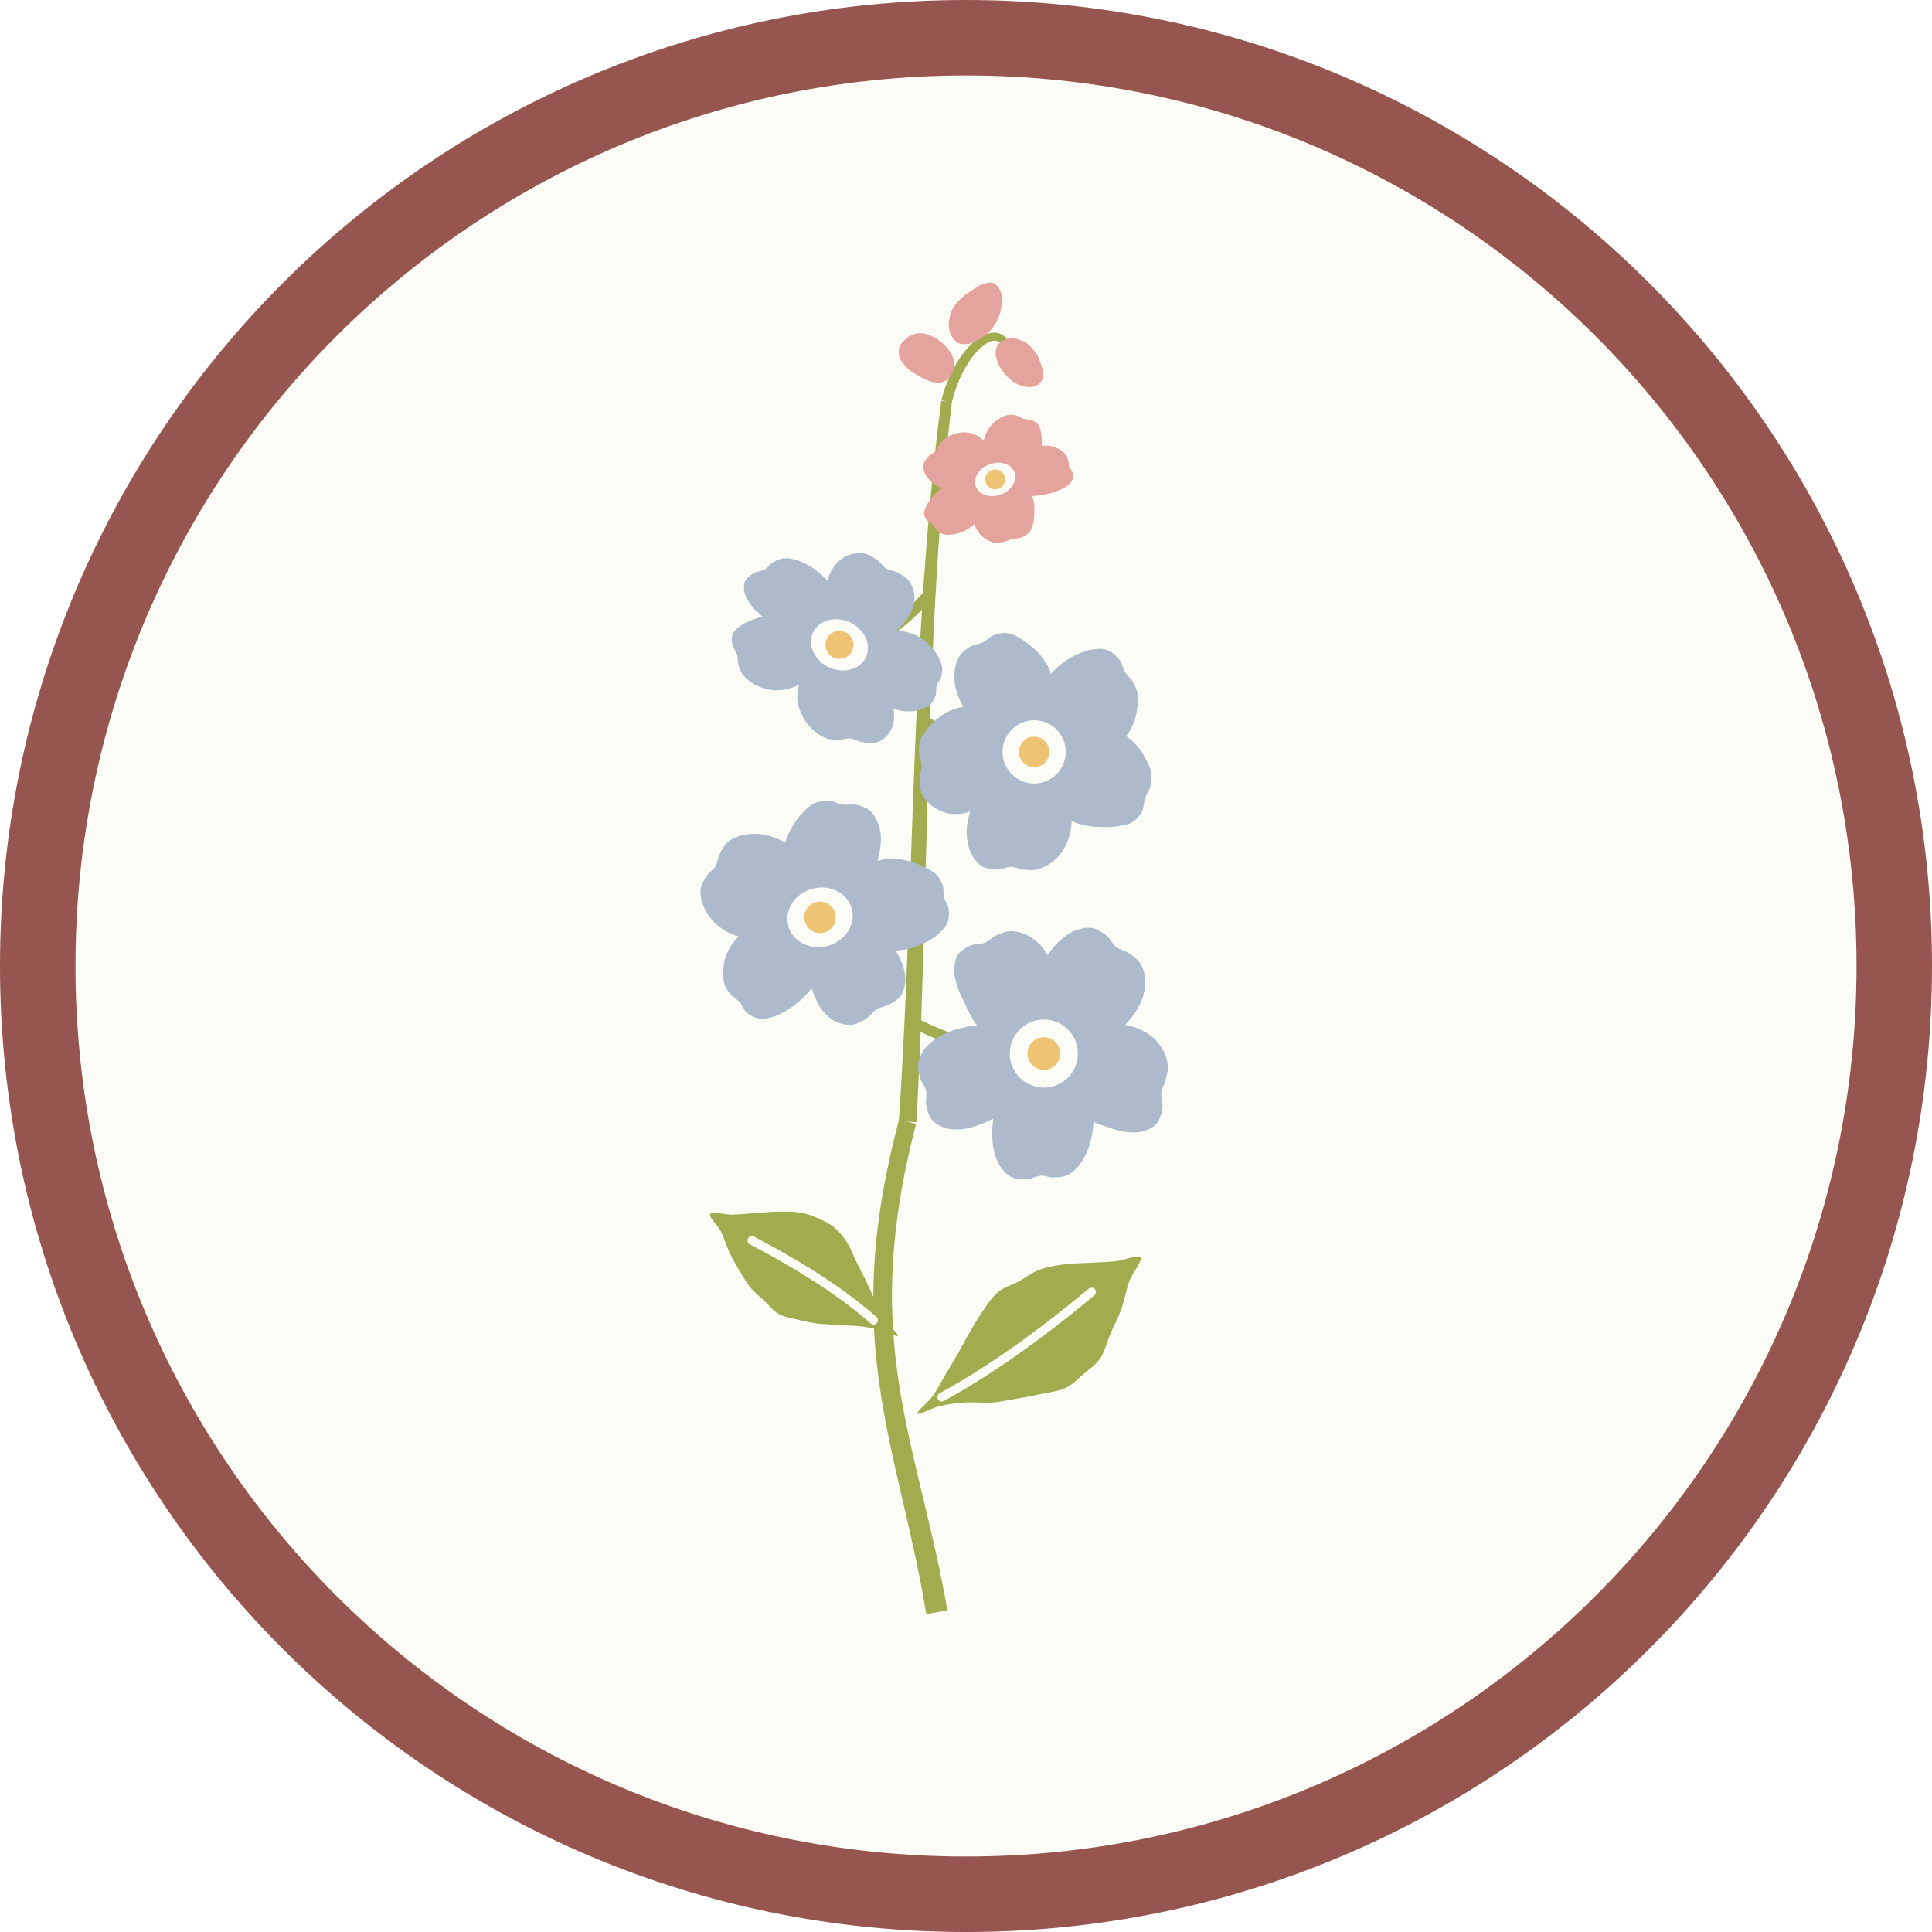
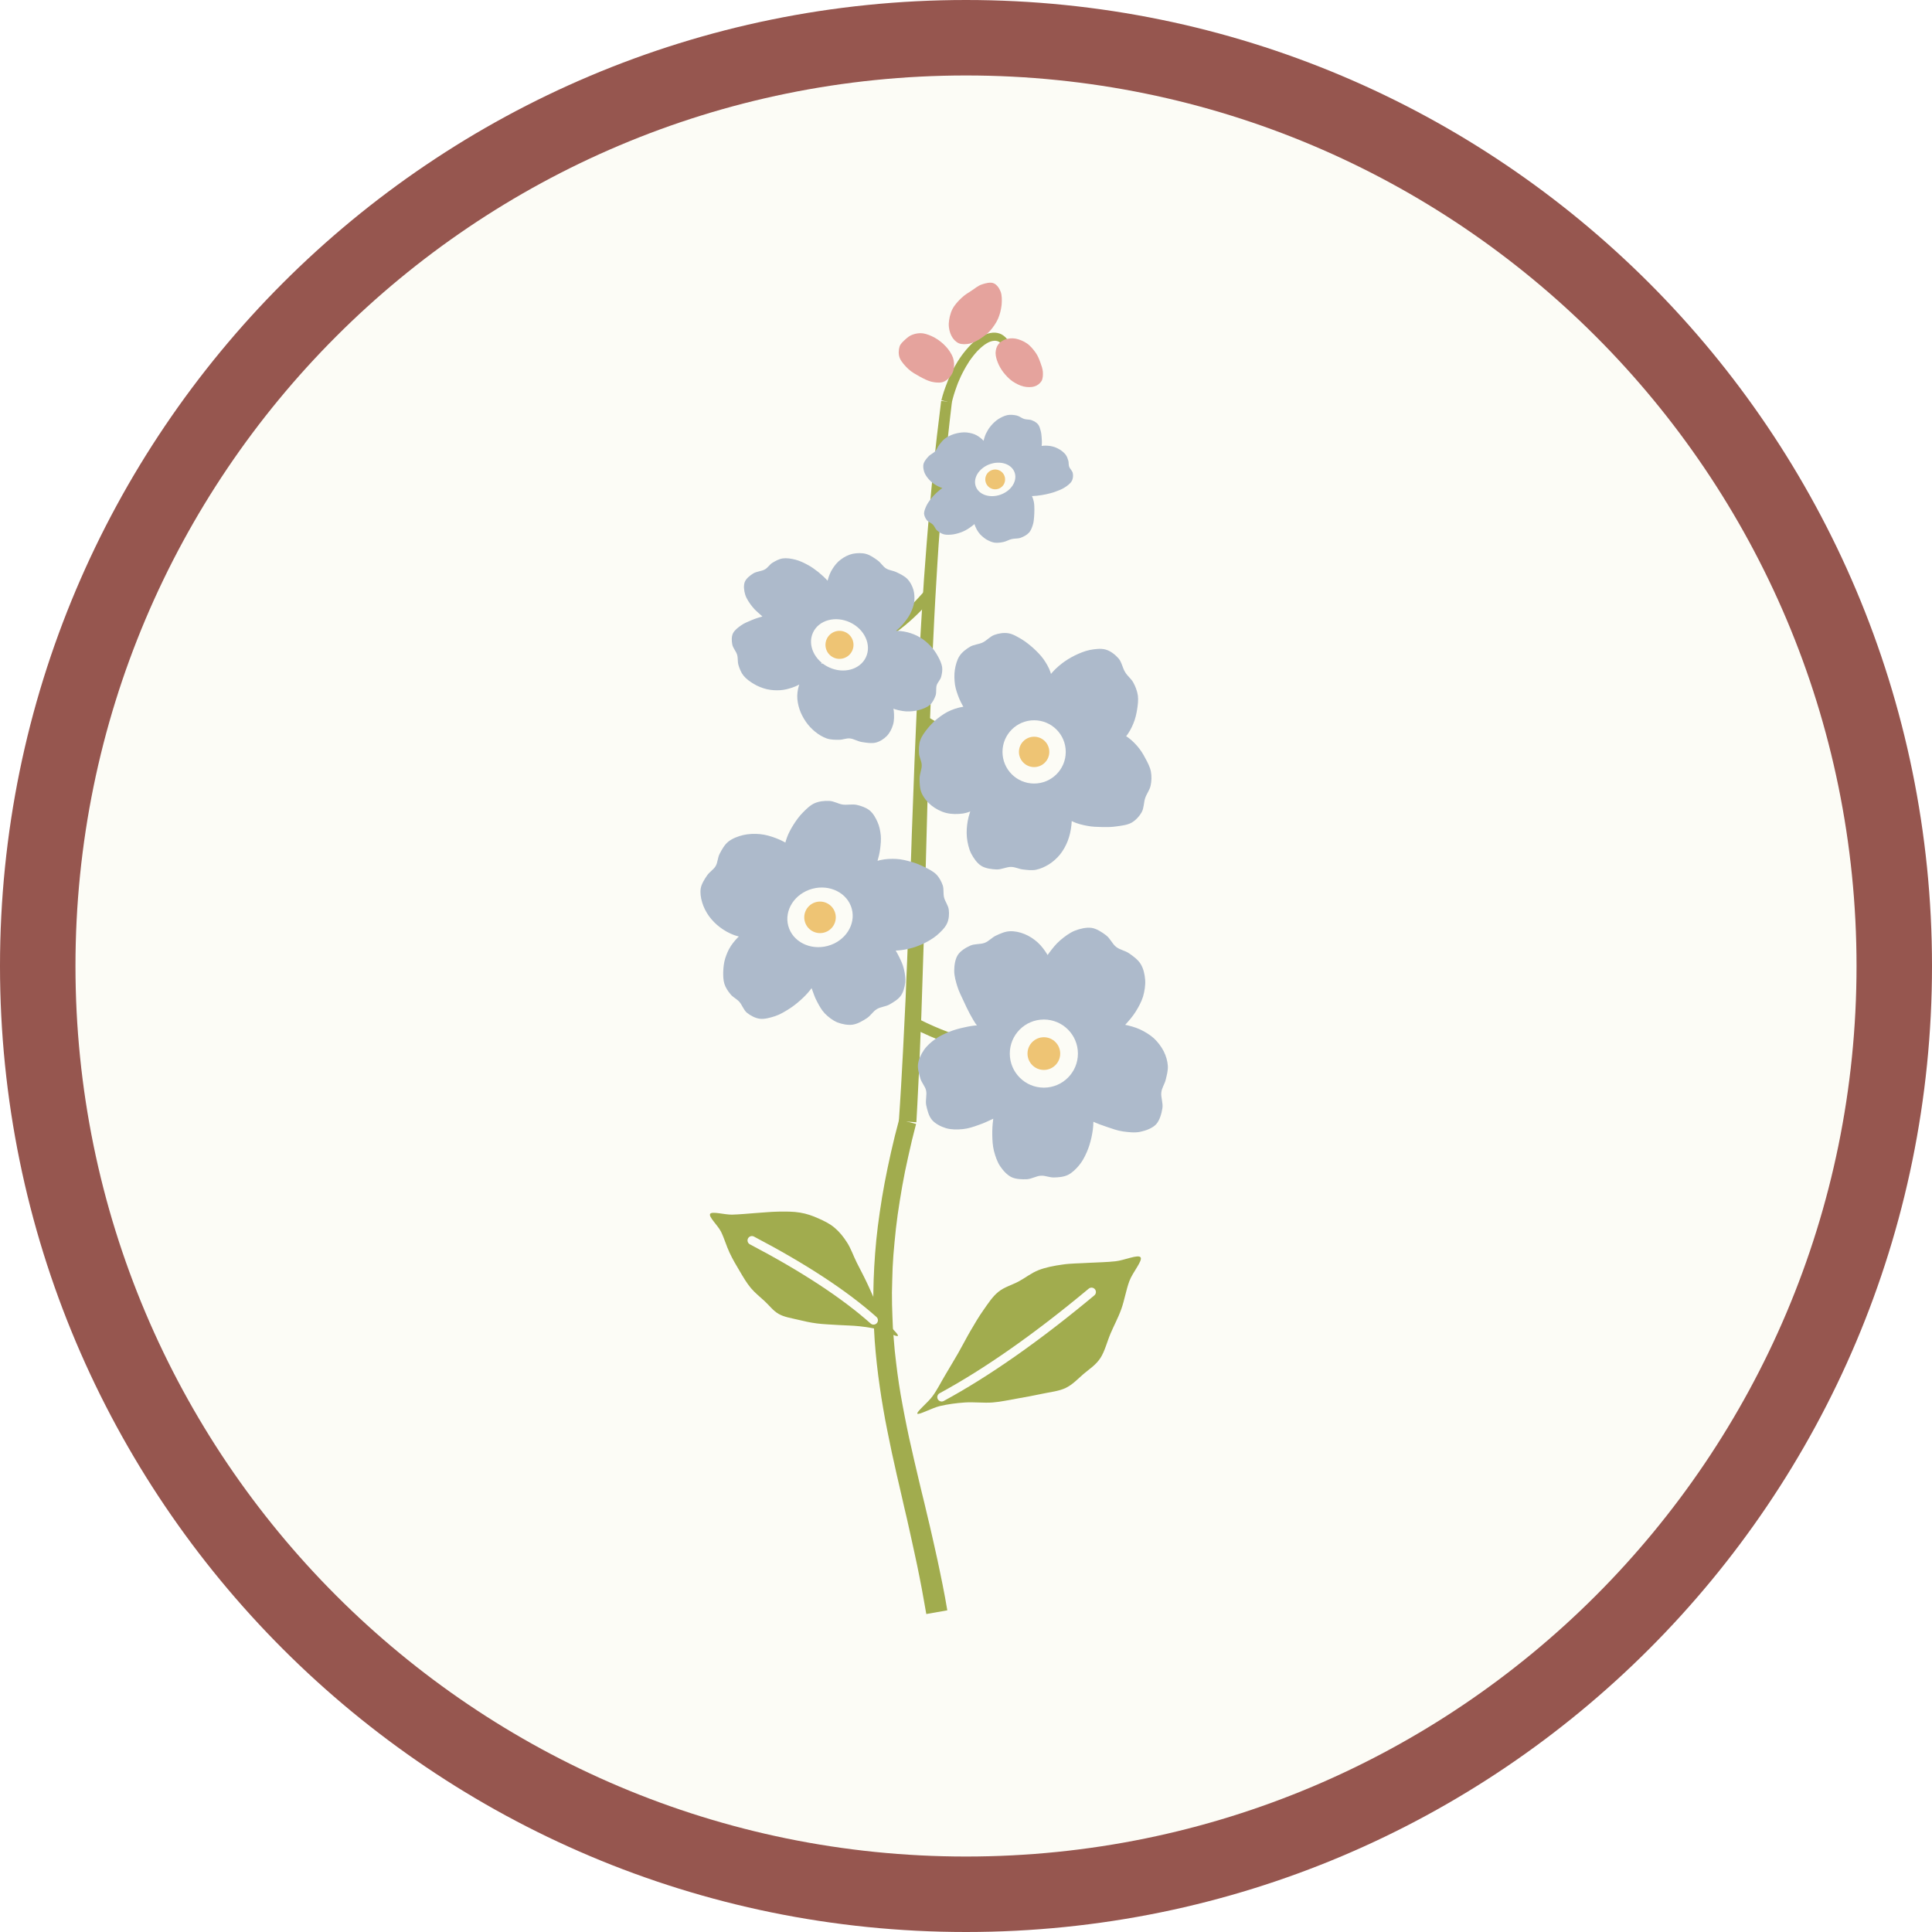
<svg xmlns="http://www.w3.org/2000/svg" viewBox="22 62 256 256" width="256" height="256" role="img" aria-label="צ׳ופה">
  <circle cx="150" cy="190" r="128" fill="#96564F" />
  <circle cx="150" cy="190" r="118" fill="#FCFCF6" />
  <g transform="translate(150 190) rotate(0) scale(1.2895) translate(-60 -146)">
    <path d="M58.08 212.21 L57.85 210.90 L57.60 209.60 L57.34 208.33 L57.08 207.09 L56.81 205.87 L56.54 204.67 L56.27 203.49 L55.99 202.32 L55.72 201.17 L55.44 200.03 L55.17 198.90 L54.91 197.79 L54.65 196.68 L54.40 195.57 L54.15 194.47 L53.92 193.37 L53.70 192.27 L53.49 191.16 L53.29 190.06 L53.11 188.94 L52.95 187.82 L52.81 186.69 L52.68 185.54 L52.58 184.38 L52.49 183.21 L52.44 182.01 L52.40 180.80 L52.39 179.56 L52.42 178.30 L52.46 177.01 L52.54 175.70 L52.66 174.35 L52.80 172.97 L52.98 171.55 L53.20 170.10 L53.45 168.61 L53.74 167.08 L54.08 165.51 L54.45 163.89 L54.87 162.23 L53.13 161.77 L52.69 163.46 L52.30 165.11 L51.95 166.72 L51.64 168.28 L51.37 169.80 L51.14 171.29 L50.94 172.75 L50.78 174.17 L50.66 175.55 L50.57 176.91 L50.51 178.24 L50.48 179.55 L50.47 180.82 L50.50 182.08 L50.55 183.32 L50.62 184.53 L50.72 185.73 L50.84 186.91 L50.98 188.08 L51.14 189.24 L51.31 190.38 L51.50 191.52 L51.70 192.65 L51.92 193.77 L52.15 194.89 L52.38 196.01 L52.63 197.13 L52.88 198.26 L53.14 199.38 L53.40 200.51 L53.66 201.65 L53.93 202.80 L54.19 203.96 L54.45 205.14 L54.71 206.33 L54.97 207.54 L55.22 208.77 L55.46 210.01 L55.69 211.29 L55.92 212.59Z" fill="#A1AC4E" />
    <path d="M54.90 162.06 L55.00 160.25 L55.09 158.43 L55.18 156.61 L55.26 154.78 L55.33 152.95 L55.41 151.11 L55.47 149.27 L55.53 147.42 L55.59 145.57 L55.65 143.72 L55.70 141.86 L55.75 139.99 L55.80 138.13 L55.85 136.26 L55.90 134.39 L55.95 132.52 L56.00 130.65 L56.05 128.77 L56.11 126.90 L56.16 125.03 L56.22 123.15 L56.28 121.28 L56.35 119.41 L56.42 117.53 L56.49 115.66 L56.57 113.80 L56.66 111.93 L56.75 110.07 L56.85 108.21 L56.96 106.35 L57.07 104.50 L57.19 102.65 L57.33 100.81 L57.47 98.97 L57.62 97.14 L57.78 95.31 L57.95 93.49 L58.14 91.68 L58.34 89.87 L58.55 88.07 L57.45 87.93 L57.23 89.74 L57.01 91.55 L56.81 93.37 L56.62 95.20 L56.44 97.03 L56.27 98.87 L56.11 100.71 L55.96 102.56 L55.82 104.41 L55.68 106.27 L55.56 108.13 L55.44 110.00 L55.33 111.86 L55.23 113.73 L55.13 115.60 L55.04 117.47 L54.95 119.35 L54.87 121.22 L54.79 123.10 L54.71 124.97 L54.64 126.85 L54.57 128.73 L54.50 130.60 L54.43 132.47 L54.37 134.34 L54.30 136.21 L54.23 138.08 L54.16 139.94 L54.09 141.80 L54.02 143.66 L53.95 145.51 L53.87 147.36 L53.80 149.20 L53.71 151.04 L53.62 152.88 L53.53 154.70 L53.43 156.52 L53.33 158.34 L53.22 160.14 L53.10 161.94Z" fill="#A1AC4E" />
    <path d="M58.53 88.14 L58.64 87.70 L58.76 87.28 L58.89 86.88 L59.03 86.48 L59.17 86.10 L59.33 85.73 L59.49 85.37 L59.66 85.03 L59.83 84.71 L60.01 84.39 L60.19 84.10 L60.37 83.81 L60.56 83.55 L60.75 83.30 L60.94 83.07 L61.13 82.85 L61.32 82.66 L61.51 82.48 L61.70 82.32 L61.88 82.18 L62.06 82.06 L62.23 81.96 L62.39 81.88 L62.55 81.82 L62.70 81.78 L62.84 81.76 L62.97 81.75 L63.09 81.76 L63.20 81.78 L63.31 81.82 L63.41 81.87 L63.51 81.95 L63.61 82.05 L63.71 82.17 L63.81 82.33 L63.89 82.51 L63.97 82.72 L64.05 82.96 L64.11 83.24 L64.15 83.54 L64.85 83.46 L64.81 83.12 L64.75 82.80 L64.67 82.50 L64.58 82.23 L64.47 81.98 L64.35 81.76 L64.20 81.56 L64.04 81.38 L63.86 81.23 L63.66 81.10 L63.45 81.01 L63.23 80.95 L63.00 80.92 L62.77 80.92 L62.54 80.95 L62.30 81.00 L62.07 81.08 L61.84 81.18 L61.60 81.30 L61.37 81.44 L61.14 81.60 L60.91 81.78 L60.68 81.98 L60.45 82.20 L60.23 82.44 L60.01 82.69 L59.79 82.96 L59.57 83.25 L59.36 83.55 L59.15 83.87 L58.95 84.21 L58.75 84.56 L58.56 84.92 L58.38 85.30 L58.20 85.70 L58.04 86.11 L57.88 86.53 L57.73 86.96 L57.59 87.41 L57.47 87.86Z" fill="#A1AC4E" />
    <path d="M56 108 Q52.5 112.0 49 113" fill="none" stroke="#A1AC4E" stroke-width="1.1" stroke-linecap="round" />
    <path d="M56 121 Q61.0 124.0 66 124" fill="none" stroke="#A1AC4E" stroke-width="1.1" stroke-linecap="round" />
    <path d="M55 140 Q51.0 142.5 47 142" fill="none" stroke="#A1AC4E" stroke-width="1.1" stroke-linecap="round" />
    <path d="M55 152 Q61.0 155.0 67 155" fill="none" stroke="#A1AC4E" stroke-width="1.1" stroke-linecap="round" />
    <path d="M57 96 Q59.5 98.0 62 97" fill="none" stroke="#A1AC4E" stroke-width="1.1" stroke-linecap="round" />
    <path d="M53.00 184.00 C53.10 183.84 52.11 183.02 51.73 182.43 C51.35 181.85 51.04 181.16 50.71 180.49 C50.38 179.82 50.09 179.10 49.76 178.43 C49.44 177.75 49.09 177.12 48.76 176.45 C48.43 175.79 48.17 175.02 47.79 174.43 C47.41 173.83 46.99 173.31 46.50 172.90 C46.01 172.48 45.43 172.20 44.84 171.94 C44.24 171.67 43.63 171.45 42.94 171.34 C42.25 171.22 41.49 171.23 40.72 171.24 C39.95 171.25 39.13 171.34 38.33 171.39 C37.54 171.45 36.72 171.53 35.95 171.55 C35.18 171.56 33.90 171.18 33.71 171.47 C33.52 171.76 34.48 172.63 34.82 173.29 C35.15 173.95 35.38 174.77 35.70 175.45 C36.02 176.13 36.38 176.75 36.75 177.36 C37.11 177.97 37.47 178.59 37.90 179.10 C38.33 179.61 38.84 180.00 39.31 180.44 C39.79 180.88 40.19 181.44 40.75 181.75 C41.30 182.07 42.00 182.17 42.66 182.33 C43.31 182.49 43.98 182.64 44.68 182.73 C45.38 182.82 46.14 182.84 46.87 182.89 C47.60 182.94 48.36 182.94 49.06 183.02 C49.77 183.10 50.47 183.21 51.12 183.37 C51.78 183.53 52.90 184.16 53.00 184.00Z" fill="#A1AC4E" />
    <path d="M50.5 182.4 Q46.0 178.4 38.0 174.2" fill="none" stroke="#FCFCF6" stroke-width=".9" stroke-linecap="round" />
    <path d="M55.00 192.00 C55.12 192.17 56.49 191.42 57.31 191.22 C58.12 191.03 58.99 190.91 59.89 190.85 C60.80 190.79 61.84 190.92 62.74 190.85 C63.64 190.78 64.45 190.58 65.30 190.44 C66.14 190.29 66.99 190.14 67.81 189.96 C68.64 189.78 69.53 189.70 70.24 189.36 C70.95 189.02 71.49 188.43 72.08 187.92 C72.68 187.41 73.34 187.00 73.80 186.30 C74.26 185.61 74.50 184.59 74.86 183.75 C75.22 182.90 75.64 182.15 75.96 181.25 C76.28 180.36 76.46 179.25 76.79 178.37 C77.12 177.48 78.17 176.28 77.94 175.94 C77.70 175.60 76.25 176.25 75.37 176.34 C74.49 176.44 73.55 176.45 72.63 176.50 C71.72 176.56 70.77 176.55 69.91 176.68 C69.05 176.80 68.21 176.96 67.46 177.25 C66.71 177.54 66.11 178.04 65.42 178.41 C64.73 178.78 63.93 178.99 63.33 179.48 C62.72 179.97 62.27 180.68 61.79 181.36 C61.31 182.03 60.88 182.78 60.45 183.51 C60.02 184.25 59.62 185.04 59.19 185.79 C58.77 186.53 58.32 187.25 57.89 187.99 C57.45 188.72 57.06 189.52 56.58 190.18 C56.10 190.85 54.88 191.83 55.00 192.00Z" fill="#A1AC4E" />
    <path d="M57.5 190.3 Q64.5 186.5 72.9 179.5" fill="none" stroke="#FCFCF6" stroke-width=".9" stroke-linecap="round" />
    <path d="M67.76 85.89 C67.61 86.14 67.33 86.36 67.02 86.45 C66.72 86.54 66.29 86.54 65.91 86.45 C65.53 86.36 65.10 86.14 64.75 85.90 C64.41 85.66 64.10 85.32 63.85 85.01 C63.61 84.69 63.41 84.35 63.28 84.02 C63.14 83.69 63.04 83.32 63.04 83.01 C63.05 82.70 63.13 82.38 63.30 82.15 C63.46 81.92 63.73 81.73 64.02 81.62 C64.32 81.52 64.71 81.46 65.08 81.53 C65.46 81.60 65.93 81.79 66.27 82.03 C66.62 82.27 66.93 82.66 67.16 82.98 C67.39 83.31 67.52 83.65 67.64 83.98 C67.76 84.31 67.88 84.65 67.90 84.96 C67.92 85.28 67.90 85.65 67.76 85.89Z" fill="#E5A39D" />
    <path d="M62.83 75.84 C63.15 75.96 63.42 76.34 63.56 76.71 C63.70 77.08 63.70 77.60 63.66 78.06 C63.61 78.52 63.49 79.03 63.30 79.47 C63.11 79.91 62.80 80.35 62.50 80.70 C62.19 81.04 61.82 81.31 61.47 81.54 C61.11 81.76 60.73 81.97 60.36 82.05 C59.99 82.12 59.57 82.14 59.26 82.01 C58.95 81.87 58.67 81.58 58.50 81.24 C58.33 80.90 58.21 80.44 58.23 79.98 C58.25 79.53 58.38 78.95 58.60 78.51 C58.82 78.07 59.21 77.66 59.54 77.35 C59.87 77.03 60.21 76.84 60.56 76.61 C60.91 76.38 61.26 76.08 61.64 75.96 C62.02 75.83 62.51 75.71 62.83 75.84Z" fill="#E5A39D" />
    <path d="M53.76 81.62 C53.99 81.41 54.22 81.22 54.52 81.12 C54.82 81.01 55.20 80.94 55.58 80.99 C55.96 81.05 56.42 81.23 56.81 81.45 C57.20 81.67 57.61 81.99 57.92 82.33 C58.23 82.66 58.52 83.10 58.66 83.48 C58.79 83.86 58.80 84.27 58.75 84.60 C58.70 84.93 58.55 85.24 58.35 85.47 C58.15 85.71 57.88 85.93 57.56 86.01 C57.24 86.09 56.80 86.05 56.41 85.95 C56.03 85.85 55.63 85.64 55.24 85.43 C54.86 85.21 54.43 84.99 54.09 84.67 C53.75 84.35 53.34 83.91 53.19 83.52 C53.04 83.14 53.07 82.68 53.17 82.36 C53.26 82.05 53.54 81.83 53.76 81.62Z" fill="#E5A39D" />
    <g transform="rotate(-20 63 96)">
-       <path d="M70.59 97.38 C70.59 97.61 70.76 97.89 70.71 98.14 C70.67 98.39 70.54 98.68 70.32 98.86 C70.10 99.05 69.71 99.16 69.38 99.23 C69.05 99.30 68.68 99.30 68.34 99.30 C68.01 99.30 67.68 99.26 67.37 99.22 C67.05 99.17 66.75 99.12 66.45 99.04 C66.15 98.97 65.85 98.87 65.57 98.75 C65.30 98.62 65.03 98.46 64.81 98.28 C64.59 98.10 64.39 97.88 64.24 97.66 C64.10 97.43 63.98 97.18 63.94 96.93 C63.89 96.69 63.88 96.42 63.95 96.17 C64.02 95.93 64.15 95.68 64.33 95.47 C64.52 95.26 64.77 95.08 65.04 94.93 C65.30 94.78 65.61 94.67 65.91 94.57 C66.21 94.48 66.53 94.41 66.85 94.37 C67.17 94.32 67.50 94.28 67.83 94.30 C68.17 94.31 68.52 94.35 68.84 94.44 C69.15 94.53 69.46 94.67 69.70 94.84 C69.95 95.00 70.15 95.22 70.31 95.42 C70.47 95.63 70.60 95.86 70.67 96.08 C70.74 96.30 70.73 96.53 70.72 96.75 C70.71 96.96 70.59 97.15 70.59 97.38Z M62.49 102.34 C62.18 102.30 61.88 102.38 61.58 102.33 C61.28 102.29 60.95 102.21 60.69 102.07 C60.44 101.93 60.22 101.70 60.04 101.49 C59.87 101.27 59.73 101.03 59.62 100.78 C59.52 100.53 59.46 100.27 59.44 100.01 C59.41 99.75 59.42 99.48 59.47 99.22 C59.52 98.96 59.61 98.69 59.74 98.45 C59.87 98.20 60.05 97.95 60.27 97.75 C60.48 97.55 60.76 97.37 61.04 97.24 C61.32 97.11 61.65 97.03 61.96 96.97 C62.28 96.92 62.61 96.91 62.93 96.92 C63.25 96.93 63.57 96.96 63.89 97.04 C64.20 97.11 64.53 97.21 64.80 97.35 C65.08 97.50 65.36 97.71 65.55 97.93 C65.73 98.16 65.87 98.45 65.93 98.72 C66.00 98.98 65.97 99.28 65.94 99.54 C65.90 99.81 65.80 100.06 65.72 100.30 C65.63 100.54 65.54 100.77 65.43 101.01 C65.31 101.25 65.21 101.50 65.03 101.72 C64.85 101.95 64.64 102.21 64.37 102.34 C64.10 102.48 63.73 102.53 63.41 102.53 C63.10 102.53 62.79 102.37 62.49 102.34Z M55.40 98.18 C55.30 97.95 55.05 97.77 54.97 97.54 C54.90 97.32 54.86 97.04 54.93 96.80 C55.01 96.57 55.23 96.33 55.43 96.13 C55.63 95.93 55.88 95.76 56.13 95.60 C56.38 95.45 56.65 95.31 56.93 95.20 C57.22 95.08 57.52 94.98 57.83 94.91 C58.13 94.85 58.46 94.80 58.79 94.79 C59.11 94.78 59.45 94.80 59.78 94.86 C60.10 94.91 60.44 94.99 60.74 95.11 C61.04 95.23 61.35 95.38 61.59 95.57 C61.83 95.76 62.05 95.99 62.17 96.24 C62.29 96.48 62.34 96.78 62.31 97.04 C62.28 97.30 62.15 97.58 61.99 97.82 C61.84 98.05 61.59 98.26 61.37 98.45 C61.15 98.64 60.90 98.79 60.65 98.95 C60.41 99.10 60.17 99.24 59.90 99.37 C59.63 99.49 59.36 99.63 59.05 99.71 C58.75 99.80 58.41 99.88 58.07 99.90 C57.74 99.92 57.37 99.90 57.05 99.84 C56.72 99.77 56.37 99.67 56.13 99.51 C55.89 99.35 55.71 99.10 55.59 98.88 C55.47 98.66 55.50 98.40 55.40 98.18Z M58.20 91.17 C58.44 91.05 58.57 90.85 58.80 90.70 C59.03 90.56 59.29 90.38 59.59 90.29 C59.89 90.20 60.26 90.16 60.61 90.17 C60.95 90.19 61.34 90.25 61.67 90.37 C62.00 90.49 62.33 90.69 62.58 90.91 C62.83 91.13 63.01 91.41 63.15 91.67 C63.28 91.94 63.34 92.22 63.39 92.49 C63.43 92.75 63.44 93.01 63.42 93.27 C63.41 93.52 63.38 93.78 63.30 94.02 C63.22 94.27 63.11 94.52 62.95 94.73 C62.79 94.95 62.57 95.16 62.32 95.32 C62.08 95.48 61.78 95.61 61.47 95.70 C61.17 95.79 60.83 95.85 60.49 95.86 C60.16 95.88 59.81 95.86 59.47 95.80 C59.14 95.74 58.79 95.65 58.48 95.51 C58.18 95.38 57.88 95.20 57.63 95.00 C57.37 94.81 57.15 94.57 56.97 94.33 C56.79 94.09 56.65 93.82 56.56 93.56 C56.46 93.29 56.40 93.01 56.41 92.74 C56.43 92.48 56.48 92.18 56.64 91.96 C56.80 91.75 57.10 91.57 57.36 91.44 C57.62 91.30 57.96 91.30 58.20 91.17Z M67.91 91.17 C68.12 91.34 68.42 91.40 68.61 91.57 C68.81 91.74 68.99 91.96 69.07 92.18 C69.15 92.40 69.12 92.67 69.10 92.91 C69.08 93.15 69.02 93.38 68.95 93.62 C68.88 93.86 68.81 94.10 68.69 94.34 C68.56 94.58 68.42 94.83 68.22 95.05 C68.01 95.27 67.75 95.50 67.46 95.66 C67.17 95.81 66.81 95.93 66.47 95.99 C66.13 96.05 65.75 96.04 65.42 96.00 C65.09 95.97 64.76 95.88 64.47 95.77 C64.17 95.66 63.89 95.52 63.65 95.36 C63.41 95.20 63.18 95.01 63.02 94.80 C62.85 94.59 62.72 94.34 62.66 94.10 C62.59 93.86 62.59 93.59 62.61 93.34 C62.64 93.09 62.73 92.84 62.83 92.60 C62.92 92.37 63.05 92.14 63.20 91.91 C63.35 91.69 63.51 91.46 63.72 91.25 C63.93 91.05 64.18 90.84 64.46 90.68 C64.74 90.52 65.07 90.37 65.40 90.29 C65.73 90.22 66.12 90.17 66.44 90.22 C66.76 90.27 67.08 90.43 67.33 90.59 C67.57 90.75 67.70 91.01 67.91 91.17Z" fill="#E5A39D" />
+       <path d="M70.59 97.38 C70.59 97.61 70.76 97.89 70.71 98.14 C70.67 98.39 70.54 98.68 70.32 98.86 C70.10 99.05 69.71 99.16 69.38 99.23 C69.05 99.30 68.68 99.30 68.34 99.30 C68.01 99.30 67.68 99.26 67.37 99.22 C67.05 99.17 66.75 99.12 66.45 99.04 C66.15 98.97 65.85 98.87 65.57 98.75 C65.30 98.62 65.03 98.46 64.81 98.28 C64.59 98.10 64.39 97.88 64.24 97.66 C64.10 97.43 63.98 97.18 63.94 96.93 C63.89 96.69 63.88 96.42 63.95 96.17 C64.02 95.93 64.15 95.68 64.33 95.47 C64.52 95.26 64.77 95.08 65.04 94.93 C65.30 94.78 65.61 94.67 65.91 94.57 C66.21 94.48 66.53 94.41 66.85 94.37 C67.17 94.32 67.50 94.28 67.83 94.30 C68.17 94.31 68.52 94.35 68.84 94.44 C69.15 94.53 69.46 94.67 69.70 94.84 C69.95 95.00 70.15 95.22 70.31 95.42 C70.47 95.63 70.60 95.86 70.67 96.08 C70.74 96.30 70.73 96.53 70.72 96.75 C70.71 96.96 70.59 97.15 70.59 97.38Z M62.49 102.34 C62.18 102.30 61.88 102.38 61.58 102.33 C61.28 102.29 60.95 102.21 60.69 102.07 C60.44 101.93 60.22 101.70 60.04 101.49 C59.87 101.27 59.73 101.03 59.62 100.78 C59.52 100.53 59.46 100.27 59.44 100.01 C59.41 99.75 59.42 99.48 59.47 99.22 C59.52 98.96 59.61 98.69 59.74 98.45 C59.87 98.20 60.05 97.95 60.27 97.75 C60.48 97.55 60.76 97.37 61.04 97.24 C61.32 97.11 61.65 97.03 61.96 96.97 C62.28 96.92 62.61 96.91 62.93 96.92 C63.25 96.93 63.57 96.96 63.89 97.04 C64.20 97.11 64.53 97.21 64.80 97.35 C65.08 97.50 65.36 97.71 65.55 97.93 C65.73 98.16 65.87 98.45 65.93 98.72 C66.00 98.98 65.97 99.28 65.94 99.54 C65.90 99.81 65.80 100.06 65.72 100.30 C65.63 100.54 65.54 100.77 65.43 101.01 C65.31 101.25 65.21 101.50 65.03 101.72 C64.85 101.95 64.64 102.21 64.37 102.34 C64.10 102.48 63.73 102.53 63.41 102.53 C63.10 102.53 62.79 102.37 62.49 102.34Z M55.40 98.18 C55.30 97.95 55.05 97.77 54.97 97.54 C54.90 97.32 54.86 97.04 54.93 96.80 C55.01 96.57 55.23 96.33 55.43 96.13 C55.63 95.93 55.88 95.76 56.13 95.60 C56.38 95.45 56.65 95.31 56.93 95.20 C57.22 95.08 57.52 94.98 57.83 94.91 C58.13 94.85 58.46 94.80 58.79 94.79 C59.11 94.78 59.45 94.80 59.78 94.86 C60.10 94.91 60.44 94.99 60.74 95.11 C61.04 95.23 61.35 95.38 61.59 95.57 C61.83 95.76 62.05 95.99 62.17 96.24 C62.29 96.48 62.34 96.78 62.31 97.04 C62.28 97.30 62.15 97.58 61.99 97.82 C61.84 98.05 61.59 98.26 61.37 98.45 C61.15 98.64 60.90 98.79 60.65 98.95 C60.41 99.10 60.17 99.24 59.90 99.37 C59.63 99.49 59.36 99.63 59.05 99.71 C58.75 99.80 58.41 99.88 58.07 99.90 C57.74 99.92 57.37 99.90 57.05 99.84 C56.72 99.77 56.37 99.67 56.13 99.51 C55.89 99.35 55.71 99.10 55.59 98.88 C55.47 98.66 55.50 98.40 55.40 98.18Z M58.20 91.17 C58.44 91.05 58.57 90.85 58.80 90.70 C59.03 90.56 59.29 90.38 59.59 90.29 C59.89 90.20 60.26 90.16 60.61 90.17 C60.95 90.19 61.34 90.25 61.67 90.37 C62.00 90.49 62.33 90.69 62.58 90.91 C62.83 91.13 63.01 91.41 63.15 91.67 C63.28 91.94 63.34 92.22 63.39 92.49 C63.43 92.75 63.44 93.01 63.42 93.27 C63.41 93.52 63.38 93.78 63.30 94.02 C63.22 94.27 63.11 94.52 62.95 94.73 C62.79 94.95 62.57 95.16 62.32 95.32 C62.08 95.48 61.78 95.61 61.47 95.70 C61.17 95.79 60.83 95.85 60.49 95.86 C60.16 95.88 59.81 95.86 59.47 95.80 C59.14 95.74 58.79 95.65 58.48 95.51 C58.18 95.38 57.88 95.20 57.63 95.00 C57.37 94.81 57.15 94.57 56.97 94.33 C56.79 94.09 56.65 93.82 56.56 93.56 C56.46 93.29 56.40 93.01 56.41 92.74 C56.43 92.48 56.48 92.18 56.64 91.96 C56.80 91.75 57.10 91.57 57.36 91.44 C57.62 91.30 57.96 91.30 58.20 91.17Z M67.91 91.17 C68.12 91.34 68.42 91.40 68.61 91.57 C68.81 91.74 68.99 91.96 69.07 92.18 C69.15 92.40 69.12 92.67 69.10 92.91 C69.08 93.15 69.02 93.38 68.95 93.62 C68.88 93.86 68.81 94.10 68.69 94.34 C68.56 94.58 68.42 94.83 68.22 95.05 C68.01 95.27 67.75 95.50 67.46 95.66 C67.17 95.81 66.81 95.93 66.47 95.99 C66.13 96.05 65.75 96.04 65.42 96.00 C65.09 95.97 64.76 95.88 64.47 95.77 C64.17 95.66 63.89 95.52 63.65 95.36 C63.41 95.20 63.18 95.01 63.02 94.80 C62.85 94.59 62.72 94.34 62.66 94.10 C62.59 93.86 62.59 93.59 62.61 93.34 C62.64 93.09 62.73 92.84 62.83 92.60 C62.92 92.37 63.05 92.14 63.20 91.91 C63.35 91.69 63.51 91.46 63.72 91.25 C63.93 91.05 64.18 90.84 64.46 90.68 C64.74 90.52 65.07 90.37 65.40 90.29 C65.73 90.22 66.12 90.17 66.44 90.22 C66.76 90.27 67.08 90.43 67.33 90.59 C67.57 90.75 67.70 91.01 67.91 91.17Z" fill="#ADBACB" />
      <ellipse cx="63" cy="96" rx="2.12" ry="1.66" fill="#FCFCF6" />
      <circle cx="63" cy="96" r="1.02" fill="#EEC474" />
    </g>
    <g transform="rotate(25 47 113)">
      <path d="M57.81 112.56 C57.86 112.88 58.11 113.20 58.15 113.55 C58.18 113.91 58.18 114.32 58.03 114.67 C57.87 115.01 57.56 115.35 57.23 115.62 C56.90 115.90 56.48 116.15 56.05 116.32 C55.62 116.48 55.11 116.59 54.64 116.62 C54.16 116.66 53.66 116.59 53.22 116.50 C52.77 116.41 52.36 116.23 51.97 116.07 C51.58 115.91 51.23 115.73 50.87 115.53 C50.51 115.33 50.15 115.14 49.82 114.89 C49.50 114.64 49.14 114.36 48.92 114.03 C48.70 113.71 48.52 113.31 48.48 112.94 C48.44 112.57 48.53 112.15 48.69 111.79 C48.84 111.44 49.12 111.10 49.40 110.80 C49.67 110.50 50.01 110.23 50.35 109.99 C50.69 109.74 51.06 109.51 51.46 109.32 C51.86 109.14 52.30 108.97 52.76 108.88 C53.21 108.79 53.72 108.76 54.18 108.81 C54.65 108.85 55.12 108.99 55.53 109.15 C55.94 109.31 56.32 109.54 56.65 109.78 C56.98 110.02 57.30 110.29 57.51 110.59 C57.71 110.89 57.80 111.25 57.86 111.58 C57.91 111.91 57.76 112.23 57.81 112.56Z M52.04 121.26 C51.67 121.39 51.46 121.68 51.10 121.85 C50.74 122.02 50.32 122.22 49.89 122.27 C49.45 122.32 48.96 122.26 48.51 122.15 C48.06 122.04 47.59 121.85 47.19 121.61 C46.78 121.37 46.38 121.06 46.06 120.72 C45.74 120.38 45.45 119.97 45.27 119.56 C45.09 119.14 44.98 118.67 44.96 118.24 C44.95 117.81 45.04 117.36 45.19 116.96 C45.33 116.57 45.58 116.20 45.84 115.88 C46.10 115.55 46.42 115.27 46.75 115.01 C47.08 114.75 47.43 114.52 47.82 114.34 C48.20 114.16 48.62 113.99 49.06 113.91 C49.50 113.83 49.98 113.80 50.43 113.85 C50.89 113.90 51.36 114.03 51.78 114.20 C52.21 114.37 52.61 114.61 52.99 114.87 C53.36 115.12 53.72 115.41 54.04 115.73 C54.37 116.06 54.69 116.41 54.93 116.80 C55.16 117.19 55.38 117.65 55.45 118.08 C55.52 118.52 55.51 119.01 55.37 119.42 C55.23 119.83 54.96 120.26 54.62 120.53 C54.27 120.81 53.73 120.96 53.30 121.08 C52.88 121.20 52.41 121.13 52.04 121.26Z M37.89 118.36 C37.65 118.09 37.21 117.92 37.00 117.62 C36.78 117.32 36.58 116.93 36.58 116.57 C36.58 116.21 36.79 115.80 36.99 115.46 C37.18 115.12 37.47 114.82 37.73 114.53 C38.00 114.23 38.28 113.97 38.58 113.71 C38.88 113.44 39.19 113.17 39.55 112.93 C39.92 112.70 40.33 112.46 40.77 112.31 C41.21 112.16 41.72 112.05 42.20 112.03 C42.68 112.02 43.19 112.09 43.63 112.23 C44.07 112.37 44.50 112.60 44.84 112.86 C45.18 113.11 45.47 113.45 45.67 113.78 C45.88 114.12 46.02 114.50 46.08 114.87 C46.15 115.23 46.14 115.62 46.08 115.98 C46.03 116.35 45.91 116.71 45.77 117.05 C45.63 117.39 45.46 117.73 45.25 118.05 C45.04 118.37 44.80 118.70 44.50 118.99 C44.20 119.28 43.85 119.58 43.46 119.79 C43.07 120.01 42.60 120.19 42.14 120.29 C41.69 120.38 41.18 120.41 40.73 120.36 C40.27 120.32 39.79 120.22 39.41 120.04 C39.04 119.86 38.72 119.55 38.47 119.27 C38.22 118.99 38.14 118.64 37.89 118.36Z M36.77 109.22 C36.99 108.92 36.99 108.57 37.19 108.27 C37.39 107.97 37.64 107.62 37.97 107.41 C38.31 107.19 38.77 107.06 39.20 106.98 C39.63 106.90 40.11 106.90 40.55 106.93 C41.00 106.95 41.44 107.04 41.87 107.14 C42.30 107.25 42.72 107.38 43.13 107.55 C43.54 107.72 43.96 107.91 44.33 108.16 C44.69 108.41 45.04 108.72 45.30 109.05 C45.55 109.39 45.75 109.78 45.85 110.16 C45.96 110.55 45.98 110.96 45.94 111.35 C45.90 111.74 45.79 112.13 45.62 112.49 C45.45 112.85 45.22 113.22 44.92 113.51 C44.61 113.80 44.22 114.07 43.79 114.24 C43.37 114.41 42.86 114.49 42.39 114.51 C41.93 114.53 41.44 114.43 41.00 114.35 C40.56 114.27 40.17 114.13 39.76 114.02 C39.36 113.91 38.97 113.82 38.55 113.69 C38.13 113.56 37.66 113.45 37.24 113.24 C36.82 113.03 36.35 112.76 36.05 112.43 C35.75 112.10 35.48 111.66 35.45 111.27 C35.42 110.88 35.65 110.43 35.87 110.09 C36.10 109.75 36.55 109.53 36.77 109.22Z M48.02 103.86 C48.40 103.91 48.76 103.75 49.17 103.76 C49.58 103.76 50.08 103.77 50.47 103.92 C50.86 104.07 51.23 104.36 51.50 104.67 C51.77 104.98 51.97 105.38 52.10 105.77 C52.22 106.15 52.24 106.58 52.24 106.98 C52.23 107.38 52.15 107.78 52.05 108.17 C51.95 108.56 51.81 108.95 51.62 109.31 C51.43 109.68 51.19 110.05 50.89 110.36 C50.59 110.66 50.21 110.95 49.82 111.15 C49.42 111.34 48.95 111.47 48.51 111.52 C48.07 111.57 47.60 111.54 47.17 111.47 C46.74 111.40 46.32 111.26 45.94 111.09 C45.56 110.92 45.20 110.70 44.88 110.45 C44.56 110.21 44.27 109.92 44.03 109.61 C43.78 109.30 43.58 108.95 43.43 108.59 C43.27 108.23 43.15 107.85 43.09 107.45 C43.02 107.06 42.99 106.63 43.05 106.22 C43.10 105.81 43.21 105.36 43.42 104.99 C43.62 104.61 43.92 104.22 44.27 103.95 C44.63 103.69 45.09 103.45 45.52 103.38 C45.96 103.30 46.48 103.40 46.90 103.48 C47.31 103.56 47.64 103.82 48.02 103.86Z" fill="#ADBACB" />
      <ellipse cx="47" cy="113" rx="3.00" ry="2.55" fill="#FCFCF6" />
      <circle cx="47" cy="113" r="1.44" fill="#EEC474" />
    </g>
    <g transform="rotate(0 67 124)">
      <path d="M78.41 128.75 C78.26 129.20 78.29 129.76 78.06 130.18 C77.83 130.60 77.44 131.03 77.02 131.27 C76.59 131.51 76.00 131.58 75.49 131.65 C74.99 131.73 74.48 131.73 73.98 131.72 C73.48 131.71 72.97 131.70 72.47 131.60 C71.97 131.51 71.44 131.38 70.97 131.16 C70.49 130.93 70.02 130.62 69.63 130.26 C69.25 129.90 68.91 129.46 68.65 129.01 C68.39 128.56 68.19 128.06 68.05 127.56 C67.92 127.06 67.84 126.52 67.86 126.01 C67.88 125.50 67.98 124.96 68.18 124.49 C68.37 124.02 68.69 123.57 69.05 123.21 C69.41 122.85 69.88 122.56 70.33 122.33 C70.79 122.10 71.29 121.94 71.79 121.82 C72.28 121.70 72.79 121.62 73.31 121.60 C73.83 121.58 74.37 121.61 74.88 121.73 C75.40 121.85 75.93 122.06 76.37 122.33 C76.82 122.60 77.23 122.98 77.57 123.37 C77.91 123.75 78.19 124.19 78.42 124.64 C78.66 125.08 78.91 125.55 79.00 126.02 C79.09 126.49 79.07 127.02 78.97 127.47 C78.87 127.93 78.56 128.30 78.41 128.75Z M64.62 135.82 C64.17 135.81 63.66 136.09 63.15 136.08 C62.64 136.06 62.01 135.98 61.57 135.71 C61.13 135.43 60.77 134.91 60.52 134.42 C60.28 133.93 60.15 133.33 60.09 132.77 C60.04 132.21 60.08 131.62 60.18 131.08 C60.28 130.54 60.46 130.00 60.68 129.52 C60.90 129.04 61.18 128.58 61.50 128.19 C61.82 127.80 62.20 127.46 62.59 127.17 C62.98 126.88 63.40 126.65 63.84 126.46 C64.27 126.26 64.71 126.10 65.18 125.98 C65.65 125.87 66.14 125.78 66.64 125.79 C67.14 125.79 67.68 125.86 68.15 126.04 C68.63 126.23 69.12 126.53 69.49 126.91 C69.87 127.28 70.18 127.78 70.40 128.28 C70.62 128.78 70.75 129.35 70.82 129.89 C70.89 130.44 70.89 131.01 70.83 131.55 C70.77 132.09 70.65 132.64 70.46 133.13 C70.27 133.63 69.99 134.13 69.67 134.53 C69.35 134.93 68.94 135.29 68.53 135.55 C68.11 135.81 67.64 136.02 67.20 136.11 C66.75 136.20 66.27 136.13 65.84 136.08 C65.41 136.03 65.07 135.82 64.62 135.82Z M55.45 125.37 C55.44 124.94 55.20 124.57 55.17 124.15 C55.15 123.72 55.15 123.23 55.30 122.81 C55.44 122.39 55.74 121.99 56.04 121.61 C56.34 121.24 56.69 120.87 57.09 120.56 C57.50 120.24 57.96 119.92 58.46 119.72 C58.96 119.51 59.55 119.35 60.10 119.32 C60.65 119.30 61.26 119.40 61.77 119.57 C62.29 119.75 62.78 120.07 63.19 120.39 C63.60 120.71 63.95 121.11 64.25 121.51 C64.56 121.91 64.82 122.34 65.01 122.79 C65.20 123.23 65.37 123.71 65.41 124.19 C65.46 124.66 65.42 125.18 65.29 125.64 C65.16 126.09 64.91 126.54 64.63 126.94 C64.36 127.33 64.00 127.67 63.66 128.00 C63.31 128.33 62.95 128.62 62.55 128.92 C62.16 129.21 61.75 129.53 61.27 129.76 C60.79 130.00 60.24 130.24 59.69 130.33 C59.13 130.41 58.49 130.41 57.95 130.27 C57.41 130.13 56.86 129.84 56.44 129.50 C56.02 129.16 55.65 128.70 55.44 128.23 C55.24 127.77 55.23 127.19 55.23 126.71 C55.24 126.23 55.46 125.79 55.45 125.37Z M61.73 112.75 C62.15 112.54 62.47 112.14 62.91 111.98 C63.34 111.82 63.88 111.73 64.35 111.81 C64.82 111.88 65.30 112.18 65.73 112.43 C66.15 112.69 66.55 113.01 66.92 113.34 C67.29 113.68 67.65 114.04 67.95 114.45 C68.24 114.86 68.52 115.33 68.68 115.81 C68.84 116.30 68.91 116.84 68.90 117.34 C68.89 117.84 68.75 118.33 68.61 118.80 C68.47 119.26 68.26 119.68 68.05 120.11 C67.84 120.53 67.62 120.97 67.33 121.37 C67.05 121.78 66.73 122.23 66.32 122.54 C65.91 122.85 65.39 123.14 64.88 123.24 C64.37 123.33 63.77 123.27 63.26 123.10 C62.76 122.93 62.26 122.56 61.85 122.22 C61.44 121.87 61.11 121.43 60.80 121.02 C60.49 120.62 60.24 120.22 59.99 119.81 C59.74 119.39 59.50 118.98 59.31 118.54 C59.13 118.09 58.95 117.60 58.87 117.11 C58.80 116.62 58.78 116.08 58.85 115.59 C58.93 115.09 59.07 114.55 59.33 114.15 C59.59 113.75 60.02 113.43 60.42 113.19 C60.82 112.96 61.32 112.95 61.73 112.75Z M76.35 115.80 C76.60 116.22 76.97 116.47 77.19 116.87 C77.41 117.27 77.59 117.74 77.66 118.20 C77.72 118.67 77.66 119.18 77.58 119.66 C77.50 120.14 77.39 120.64 77.19 121.10 C77.00 121.57 76.74 122.04 76.42 122.44 C76.10 122.85 75.69 123.22 75.26 123.52 C74.83 123.83 74.35 124.08 73.85 124.27 C73.36 124.47 72.84 124.63 72.31 124.71 C71.78 124.79 71.20 124.83 70.67 124.76 C70.14 124.69 69.57 124.53 69.11 124.27 C68.65 124.01 68.22 123.62 67.91 123.20 C67.60 122.78 67.40 122.25 67.26 121.74 C67.13 121.24 67.11 120.70 67.13 120.19 C67.14 119.68 67.23 119.17 67.35 118.68 C67.48 118.20 67.65 117.72 67.88 117.27 C68.10 116.83 68.38 116.39 68.71 116.01 C69.03 115.62 69.41 115.26 69.82 114.94 C70.23 114.62 70.68 114.34 71.16 114.10 C71.64 113.87 72.17 113.64 72.70 113.53 C73.24 113.43 73.87 113.34 74.37 113.49 C74.86 113.63 75.35 114.02 75.68 114.40 C76.01 114.79 76.09 115.39 76.35 115.80Z" fill="#ADBACB" />
      <ellipse cx="67" cy="124" rx="3.25" ry="3.25" fill="#FCFCF6" />
      <circle cx="67" cy="124" r="1.56" fill="#EEC474" />
    </g>
    <g transform="rotate(-15 45 141)">
      <path d="M57.84 142.32 C57.83 142.76 58.05 143.23 57.98 143.68 C57.92 144.12 57.74 144.64 57.43 145.00 C57.12 145.37 56.59 145.66 56.12 145.89 C55.64 146.11 55.09 146.26 54.56 146.36 C54.03 146.46 53.47 146.50 52.94 146.48 C52.40 146.46 51.87 146.38 51.36 146.25 C50.85 146.13 50.36 145.94 49.90 145.72 C49.44 145.50 48.99 145.24 48.59 144.93 C48.20 144.63 47.82 144.27 47.53 143.88 C47.24 143.49 46.99 143.04 46.86 142.59 C46.73 142.14 46.69 141.64 46.75 141.18 C46.81 140.72 46.98 140.25 47.21 139.82 C47.43 139.40 47.75 139.00 48.11 138.65 C48.46 138.30 48.88 137.97 49.34 137.71 C49.79 137.46 50.31 137.23 50.84 137.10 C51.36 136.96 51.95 136.90 52.50 136.92 C53.05 136.94 53.62 137.07 54.12 137.23 C54.63 137.40 55.09 137.65 55.52 137.91 C55.95 138.16 56.34 138.46 56.70 138.78 C57.06 139.09 57.44 139.43 57.67 139.81 C57.89 140.19 58.00 140.66 58.03 141.08 C58.06 141.49 57.85 141.89 57.84 142.32Z M48.20 151.62 C47.76 151.74 47.42 152.11 46.95 152.26 C46.48 152.41 45.90 152.58 45.39 152.52 C44.89 152.46 44.34 152.19 43.93 151.89 C43.52 151.58 43.17 151.11 42.92 150.67 C42.68 150.23 42.56 149.72 42.46 149.26 C42.35 148.81 42.33 148.36 42.29 147.92 C42.25 147.48 42.21 147.06 42.22 146.61 C42.22 146.17 42.22 145.69 42.33 145.24 C42.44 144.79 42.62 144.30 42.89 143.90 C43.16 143.51 43.55 143.13 43.96 142.86 C44.38 142.59 44.88 142.39 45.38 142.26 C45.88 142.14 46.42 142.10 46.94 142.13 C47.46 142.16 48.00 142.27 48.48 142.46 C48.96 142.64 49.43 142.93 49.82 143.25 C50.21 143.57 50.53 143.98 50.80 144.39 C51.06 144.79 51.25 145.23 51.41 145.67 C51.58 146.10 51.70 146.53 51.79 146.98 C51.88 147.43 51.97 147.89 51.95 148.35 C51.94 148.82 51.89 149.32 51.72 149.75 C51.54 150.18 51.28 150.65 50.92 150.94 C50.56 151.23 50.02 151.38 49.57 151.50 C49.11 151.61 48.63 151.49 48.20 151.62Z M34.75 147.25 C34.56 146.87 34.23 146.62 34.07 146.25 C33.90 145.89 33.76 145.47 33.74 145.06 C33.72 144.66 33.83 144.22 33.95 143.81 C34.08 143.39 34.24 142.97 34.48 142.58 C34.72 142.20 35.02 141.80 35.38 141.48 C35.74 141.16 36.18 140.86 36.63 140.64 C37.08 140.42 37.60 140.25 38.10 140.15 C38.61 140.04 39.14 139.99 39.66 140.01 C40.17 140.02 40.70 140.10 41.18 140.25 C41.66 140.39 42.14 140.61 42.53 140.89 C42.92 141.16 43.28 141.52 43.54 141.89 C43.80 142.27 43.99 142.71 44.10 143.14 C44.21 143.57 44.24 144.04 44.20 144.48 C44.17 144.92 44.05 145.38 43.87 145.80 C43.69 146.22 43.43 146.63 43.14 146.99 C42.84 147.35 42.47 147.67 42.09 147.95 C41.71 148.24 41.29 148.48 40.86 148.70 C40.42 148.92 39.97 149.12 39.48 149.27 C38.99 149.42 38.46 149.58 37.94 149.61 C37.41 149.64 36.79 149.65 36.34 149.47 C35.89 149.29 35.48 148.90 35.21 148.53 C34.95 148.16 34.94 147.63 34.75 147.25Z M36.01 133.13 C36.32 132.82 36.42 132.35 36.74 132.01 C37.06 131.66 37.46 131.24 37.93 131.04 C38.40 130.84 39.02 130.77 39.57 130.79 C40.13 130.81 40.74 130.95 41.27 131.15 C41.80 131.35 42.31 131.66 42.76 131.99 C43.22 132.32 43.63 132.71 43.99 133.12 C44.34 133.53 44.67 133.97 44.92 134.44 C45.16 134.91 45.36 135.43 45.43 135.93 C45.50 136.43 45.47 136.97 45.34 137.44 C45.21 137.91 44.94 138.37 44.65 138.75 C44.35 139.14 43.96 139.46 43.58 139.75 C43.19 140.05 42.78 140.29 42.35 140.52 C41.91 140.75 41.47 140.97 40.97 141.13 C40.48 141.28 39.93 141.42 39.38 141.44 C38.83 141.47 38.21 141.42 37.66 141.26 C37.10 141.11 36.53 140.83 36.05 140.51 C35.58 140.19 35.14 139.76 34.80 139.32 C34.46 138.89 34.19 138.39 34.00 137.90 C33.82 137.41 33.71 136.88 33.70 136.39 C33.68 135.90 33.74 135.38 33.93 134.95 C34.13 134.53 34.53 134.16 34.88 133.86 C35.22 133.55 35.70 133.44 36.01 133.13Z M50.25 130.41 C50.69 130.59 51.21 130.60 51.63 130.81 C52.05 131.03 52.50 131.34 52.77 131.71 C53.04 132.09 53.17 132.60 53.24 133.07 C53.32 133.53 53.28 134.02 53.21 134.48 C53.13 134.94 52.96 135.38 52.79 135.80 C52.62 136.22 52.40 136.61 52.16 137.01 C51.93 137.41 51.69 137.81 51.39 138.20 C51.08 138.60 50.74 139.03 50.32 139.36 C49.90 139.70 49.37 140.04 48.84 140.20 C48.32 140.36 47.69 140.41 47.15 140.33 C46.62 140.25 46.07 140.00 45.64 139.72 C45.20 139.43 44.85 139.03 44.53 138.65 C44.22 138.28 43.98 137.87 43.76 137.46 C43.54 137.06 43.34 136.65 43.20 136.22 C43.06 135.78 42.95 135.32 42.94 134.86 C42.94 134.40 43.02 133.90 43.17 133.45 C43.32 133.01 43.58 132.57 43.86 132.17 C44.14 131.78 44.48 131.42 44.85 131.08 C45.21 130.75 45.61 130.42 46.05 130.16 C46.49 129.90 46.99 129.61 47.49 129.53 C47.98 129.45 48.55 129.54 49.01 129.69 C49.47 129.83 49.82 130.22 50.25 130.41Z" fill="#ADBACB" />
      <ellipse cx="45" cy="141" rx="3.38" ry="3.04" fill="#FCFCF6" />
      <circle cx="45" cy="141" r="1.62" fill="#EEC474" />
    </g>
    <g transform="rotate(0 68 155)">
      <path d="M80.07 159.00 C80.01 159.49 80.27 160.09 80.18 160.63 C80.09 161.17 79.91 161.85 79.54 162.26 C79.17 162.66 78.51 162.91 77.94 163.03 C77.38 163.16 76.70 163.08 76.13 163.00 C75.55 162.92 75.01 162.71 74.49 162.54 C73.97 162.37 73.49 162.19 73.01 161.97 C72.52 161.76 72.01 161.56 71.56 161.25 C71.10 160.95 70.63 160.59 70.28 160.17 C69.94 159.74 69.65 159.22 69.48 158.71 C69.32 158.19 69.27 157.62 69.28 157.09 C69.30 156.56 69.40 156.02 69.57 155.52 C69.73 155.02 69.96 154.52 70.26 154.08 C70.57 153.64 70.95 153.22 71.39 152.90 C71.83 152.58 72.36 152.32 72.89 152.15 C73.41 151.98 74.00 151.91 74.56 151.89 C75.12 151.87 75.69 151.92 76.24 152.02 C76.80 152.13 77.36 152.28 77.87 152.51 C78.38 152.75 78.90 153.06 79.31 153.43 C79.71 153.81 80.07 154.28 80.31 154.75 C80.55 155.22 80.71 155.77 80.74 156.26 C80.77 156.76 80.62 157.27 80.51 157.73 C80.39 158.18 80.12 158.52 80.07 159.00Z M67.69 167.55 C67.23 167.57 66.76 167.88 66.26 167.91 C65.76 167.93 65.15 167.92 64.68 167.70 C64.22 167.48 63.80 167.01 63.50 166.56 C63.20 166.11 63.01 165.53 62.87 165.00 C62.74 164.47 62.71 163.91 62.70 163.37 C62.69 162.84 62.72 162.31 62.79 161.79 C62.86 161.27 62.95 160.73 63.12 160.23 C63.30 159.73 63.54 159.21 63.86 158.79 C64.18 158.38 64.61 158.01 65.04 157.74 C65.48 157.48 65.99 157.32 66.47 157.21 C66.96 157.10 67.45 157.08 67.95 157.08 C68.44 157.08 68.94 157.11 69.44 157.22 C69.93 157.33 70.46 157.48 70.91 157.75 C71.36 158.01 71.82 158.38 72.15 158.81 C72.48 159.24 72.74 159.80 72.90 160.33 C73.05 160.87 73.09 161.46 73.09 162.01 C73.09 162.56 73.00 163.11 72.89 163.63 C72.77 164.15 72.62 164.66 72.41 165.13 C72.20 165.61 71.95 166.09 71.62 166.48 C71.30 166.87 70.90 167.26 70.47 167.47 C70.04 167.68 69.50 167.72 69.03 167.73 C68.57 167.74 68.15 167.52 67.69 167.55Z M55.90 158.80 C55.80 158.35 55.45 158.02 55.31 157.56 C55.18 157.11 55.01 156.56 55.07 156.08 C55.13 155.59 55.38 155.06 55.68 154.63 C55.97 154.20 56.41 153.82 56.84 153.51 C57.27 153.20 57.78 152.97 58.26 152.77 C58.75 152.57 59.26 152.43 59.77 152.32 C60.29 152.20 60.82 152.10 61.36 152.09 C61.89 152.08 62.47 152.11 63.00 152.26 C63.52 152.40 64.05 152.64 64.48 152.95 C64.91 153.27 65.29 153.69 65.59 154.12 C65.88 154.55 66.10 155.05 66.25 155.55 C66.40 156.05 66.48 156.59 66.47 157.11 C66.45 157.63 66.35 158.18 66.16 158.66 C65.96 159.15 65.65 159.63 65.30 160.02 C64.95 160.41 64.49 160.73 64.06 161.02 C63.63 161.31 63.17 161.52 62.70 161.74 C62.24 161.96 61.79 162.17 61.28 162.34 C60.78 162.52 60.23 162.71 59.68 162.76 C59.12 162.82 58.48 162.82 57.96 162.67 C57.43 162.51 56.85 162.22 56.51 161.82 C56.17 161.43 56.02 160.80 55.91 160.30 C55.81 159.80 56.00 159.26 55.90 158.80Z M61.92 143.62 C62.36 143.45 62.65 143.08 63.07 142.88 C63.50 142.68 64.00 142.45 64.49 142.43 C64.98 142.40 65.54 142.52 66.02 142.72 C66.50 142.91 66.98 143.23 67.38 143.59 C67.77 143.95 68.11 144.41 68.38 144.86 C68.66 145.32 68.86 145.82 69.03 146.31 C69.20 146.80 69.33 147.31 69.40 147.82 C69.48 148.34 69.52 148.88 69.47 149.39 C69.42 149.91 69.30 150.45 69.09 150.92 C68.89 151.40 68.60 151.86 68.26 152.24 C67.92 152.63 67.50 152.97 67.06 153.24 C66.62 153.50 66.11 153.73 65.60 153.85 C65.09 153.96 64.52 154.01 63.99 153.93 C63.46 153.85 62.90 153.64 62.44 153.36 C61.98 153.07 61.56 152.64 61.22 152.23 C60.87 151.82 60.63 151.33 60.38 150.89 C60.14 150.44 59.94 150.01 59.73 149.55 C59.52 149.09 59.28 148.64 59.12 148.13 C58.96 147.62 58.79 147.04 58.79 146.50 C58.79 145.95 58.88 145.31 59.15 144.88 C59.42 144.45 59.97 144.12 60.43 143.91 C60.89 143.70 61.48 143.79 61.92 143.62Z M75.43 144.04 C75.83 144.35 76.34 144.41 76.76 144.70 C77.18 144.99 77.68 145.35 77.95 145.80 C78.23 146.25 78.37 146.86 78.41 147.42 C78.45 147.98 78.35 148.60 78.19 149.15 C78.02 149.69 77.73 150.22 77.43 150.70 C77.13 151.18 76.76 151.60 76.39 152.01 C76.02 152.42 75.64 152.81 75.21 153.17 C74.77 153.53 74.30 153.90 73.78 154.15 C73.27 154.40 72.67 154.62 72.10 154.69 C71.53 154.75 70.91 154.70 70.37 154.55 C69.82 154.39 69.29 154.09 68.85 153.75 C68.41 153.40 68.02 152.95 67.71 152.49 C67.41 152.03 67.16 151.49 67.01 150.96 C66.86 150.43 66.78 149.84 66.79 149.29 C66.79 148.73 66.90 148.16 67.04 147.63 C67.19 147.10 67.42 146.58 67.67 146.09 C67.91 145.60 68.20 145.12 68.53 144.67 C68.87 144.21 69.23 143.75 69.67 143.37 C70.11 142.99 70.63 142.60 71.16 142.38 C71.70 142.17 72.35 142.01 72.89 142.08 C73.43 142.16 73.98 142.53 74.40 142.85 C74.83 143.18 75.04 143.74 75.43 144.04Z" fill="#ADBACB" />
      <ellipse cx="68" cy="155" rx="3.50" ry="3.50" fill="#FCFCF6" />
      <circle cx="68" cy="155" r="1.68" fill="#EEC474" />
    </g>
  </g>
</svg>
